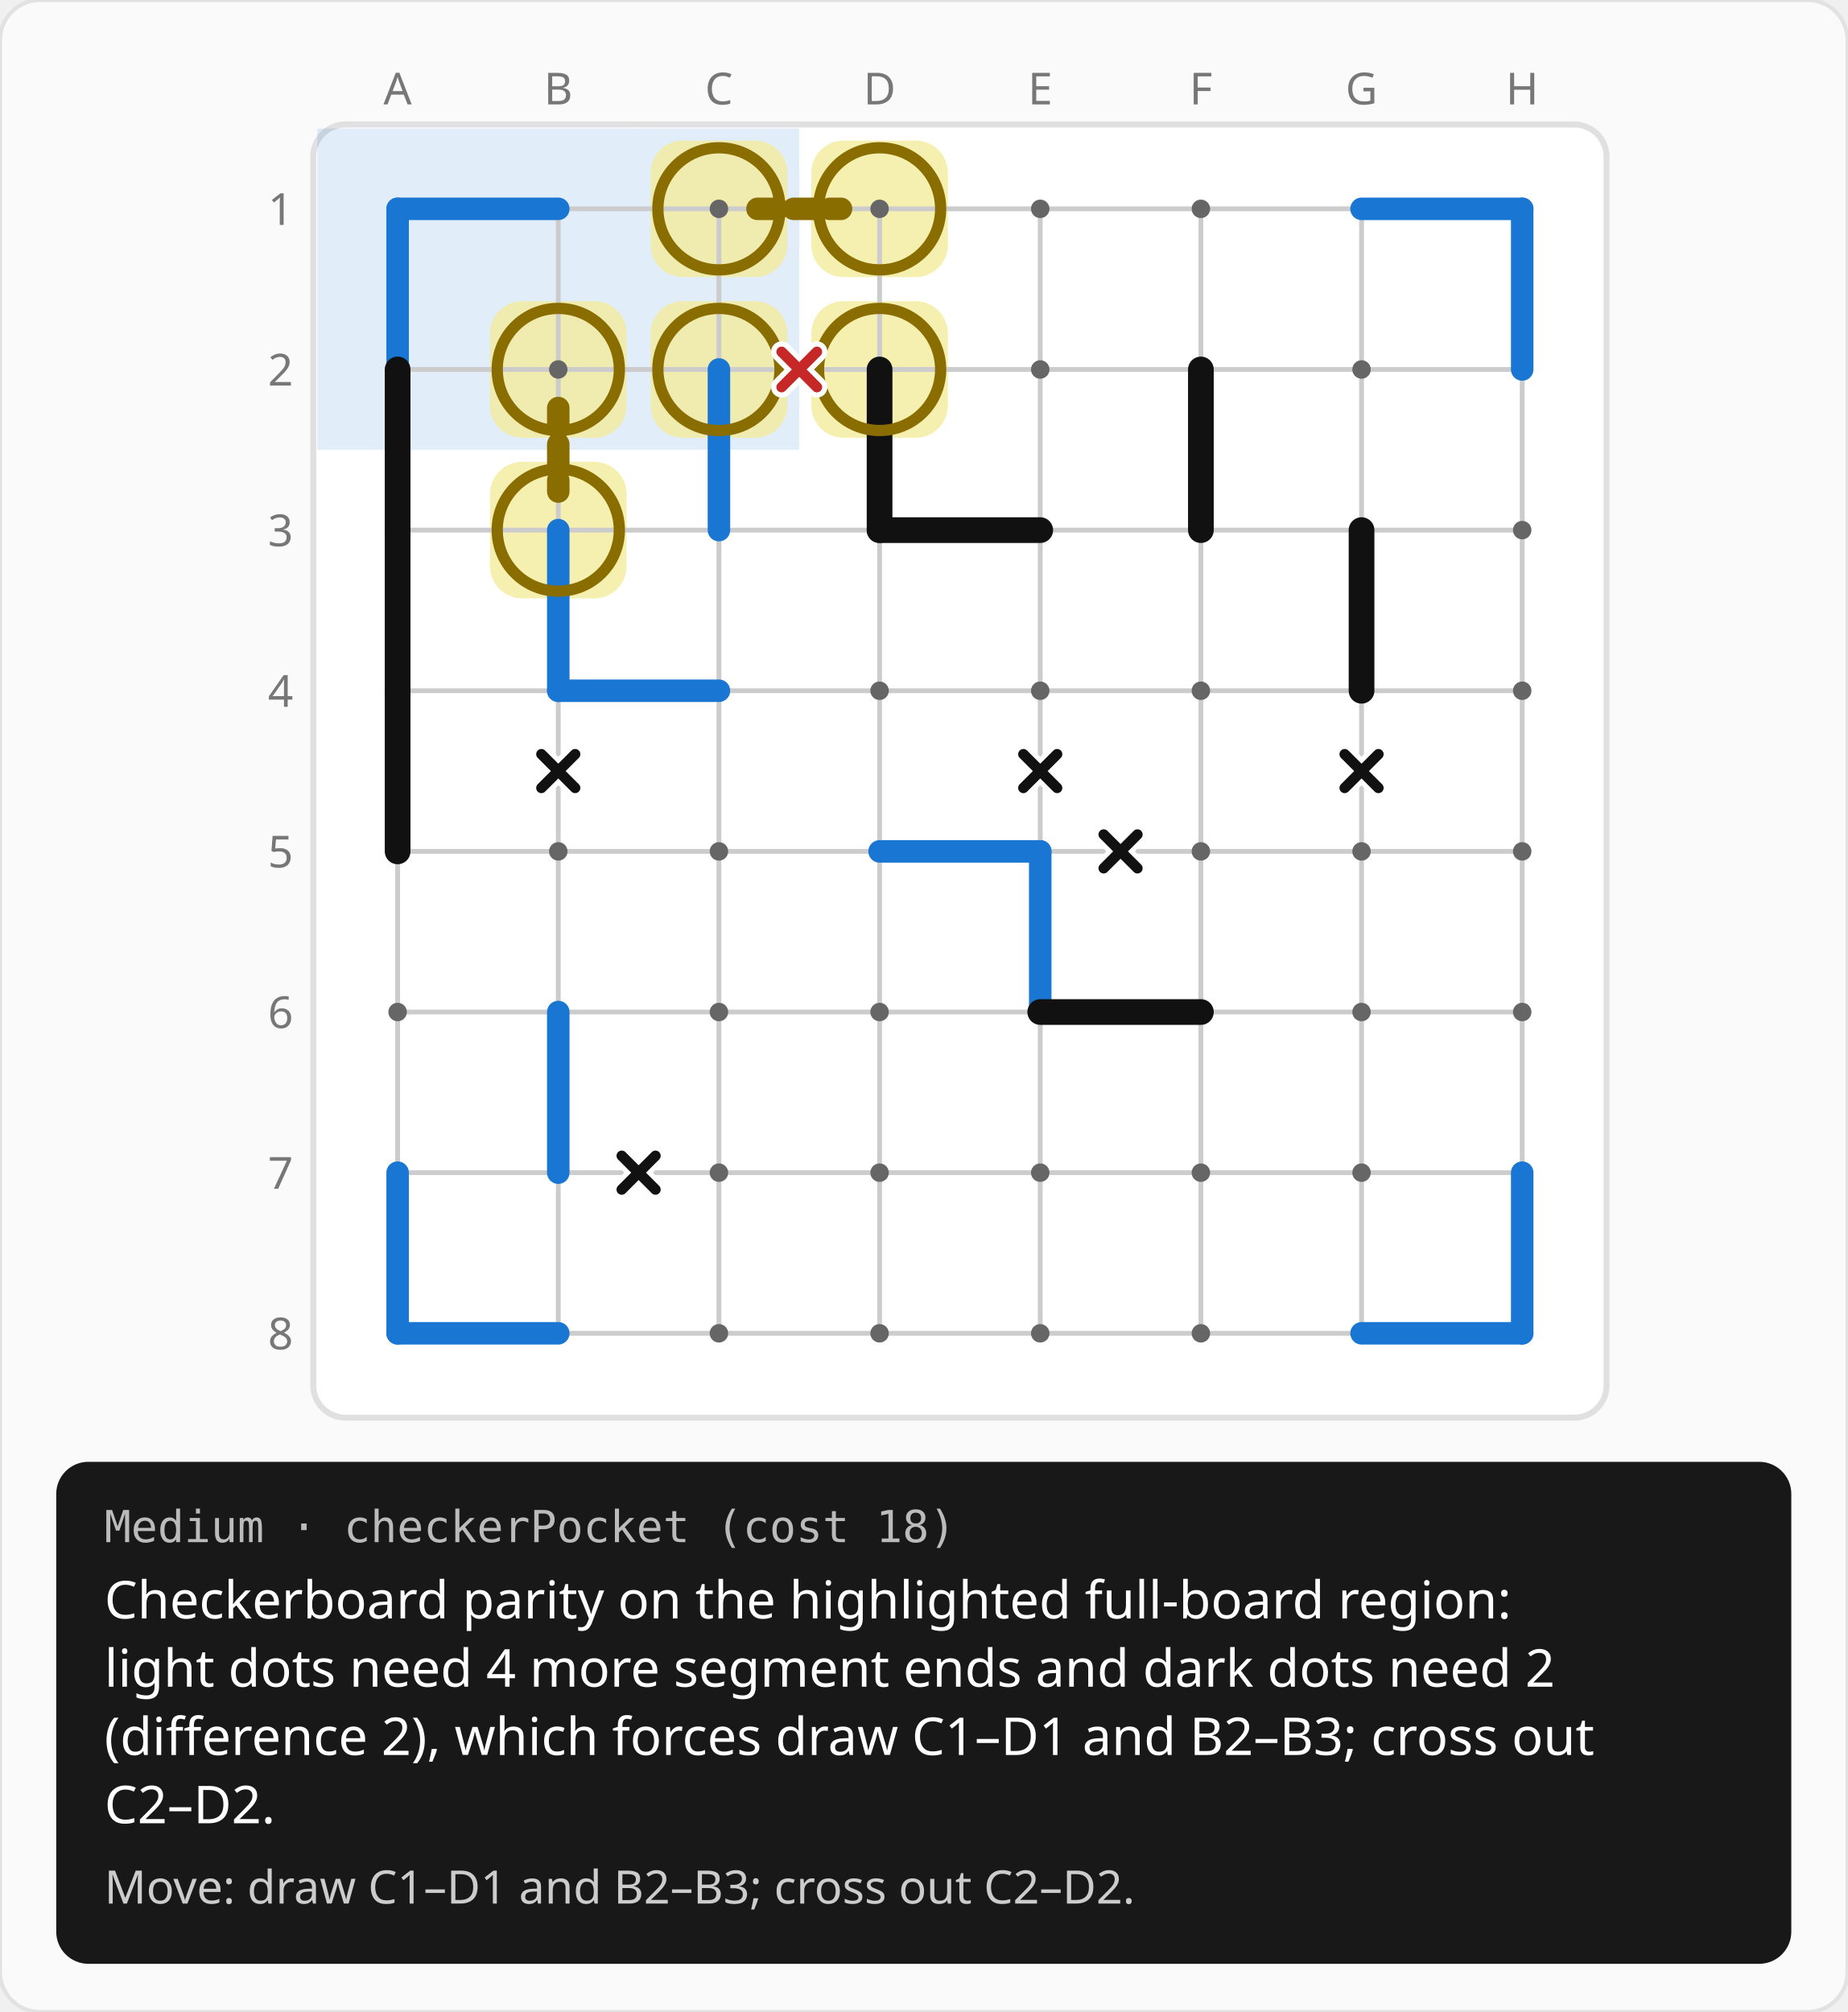
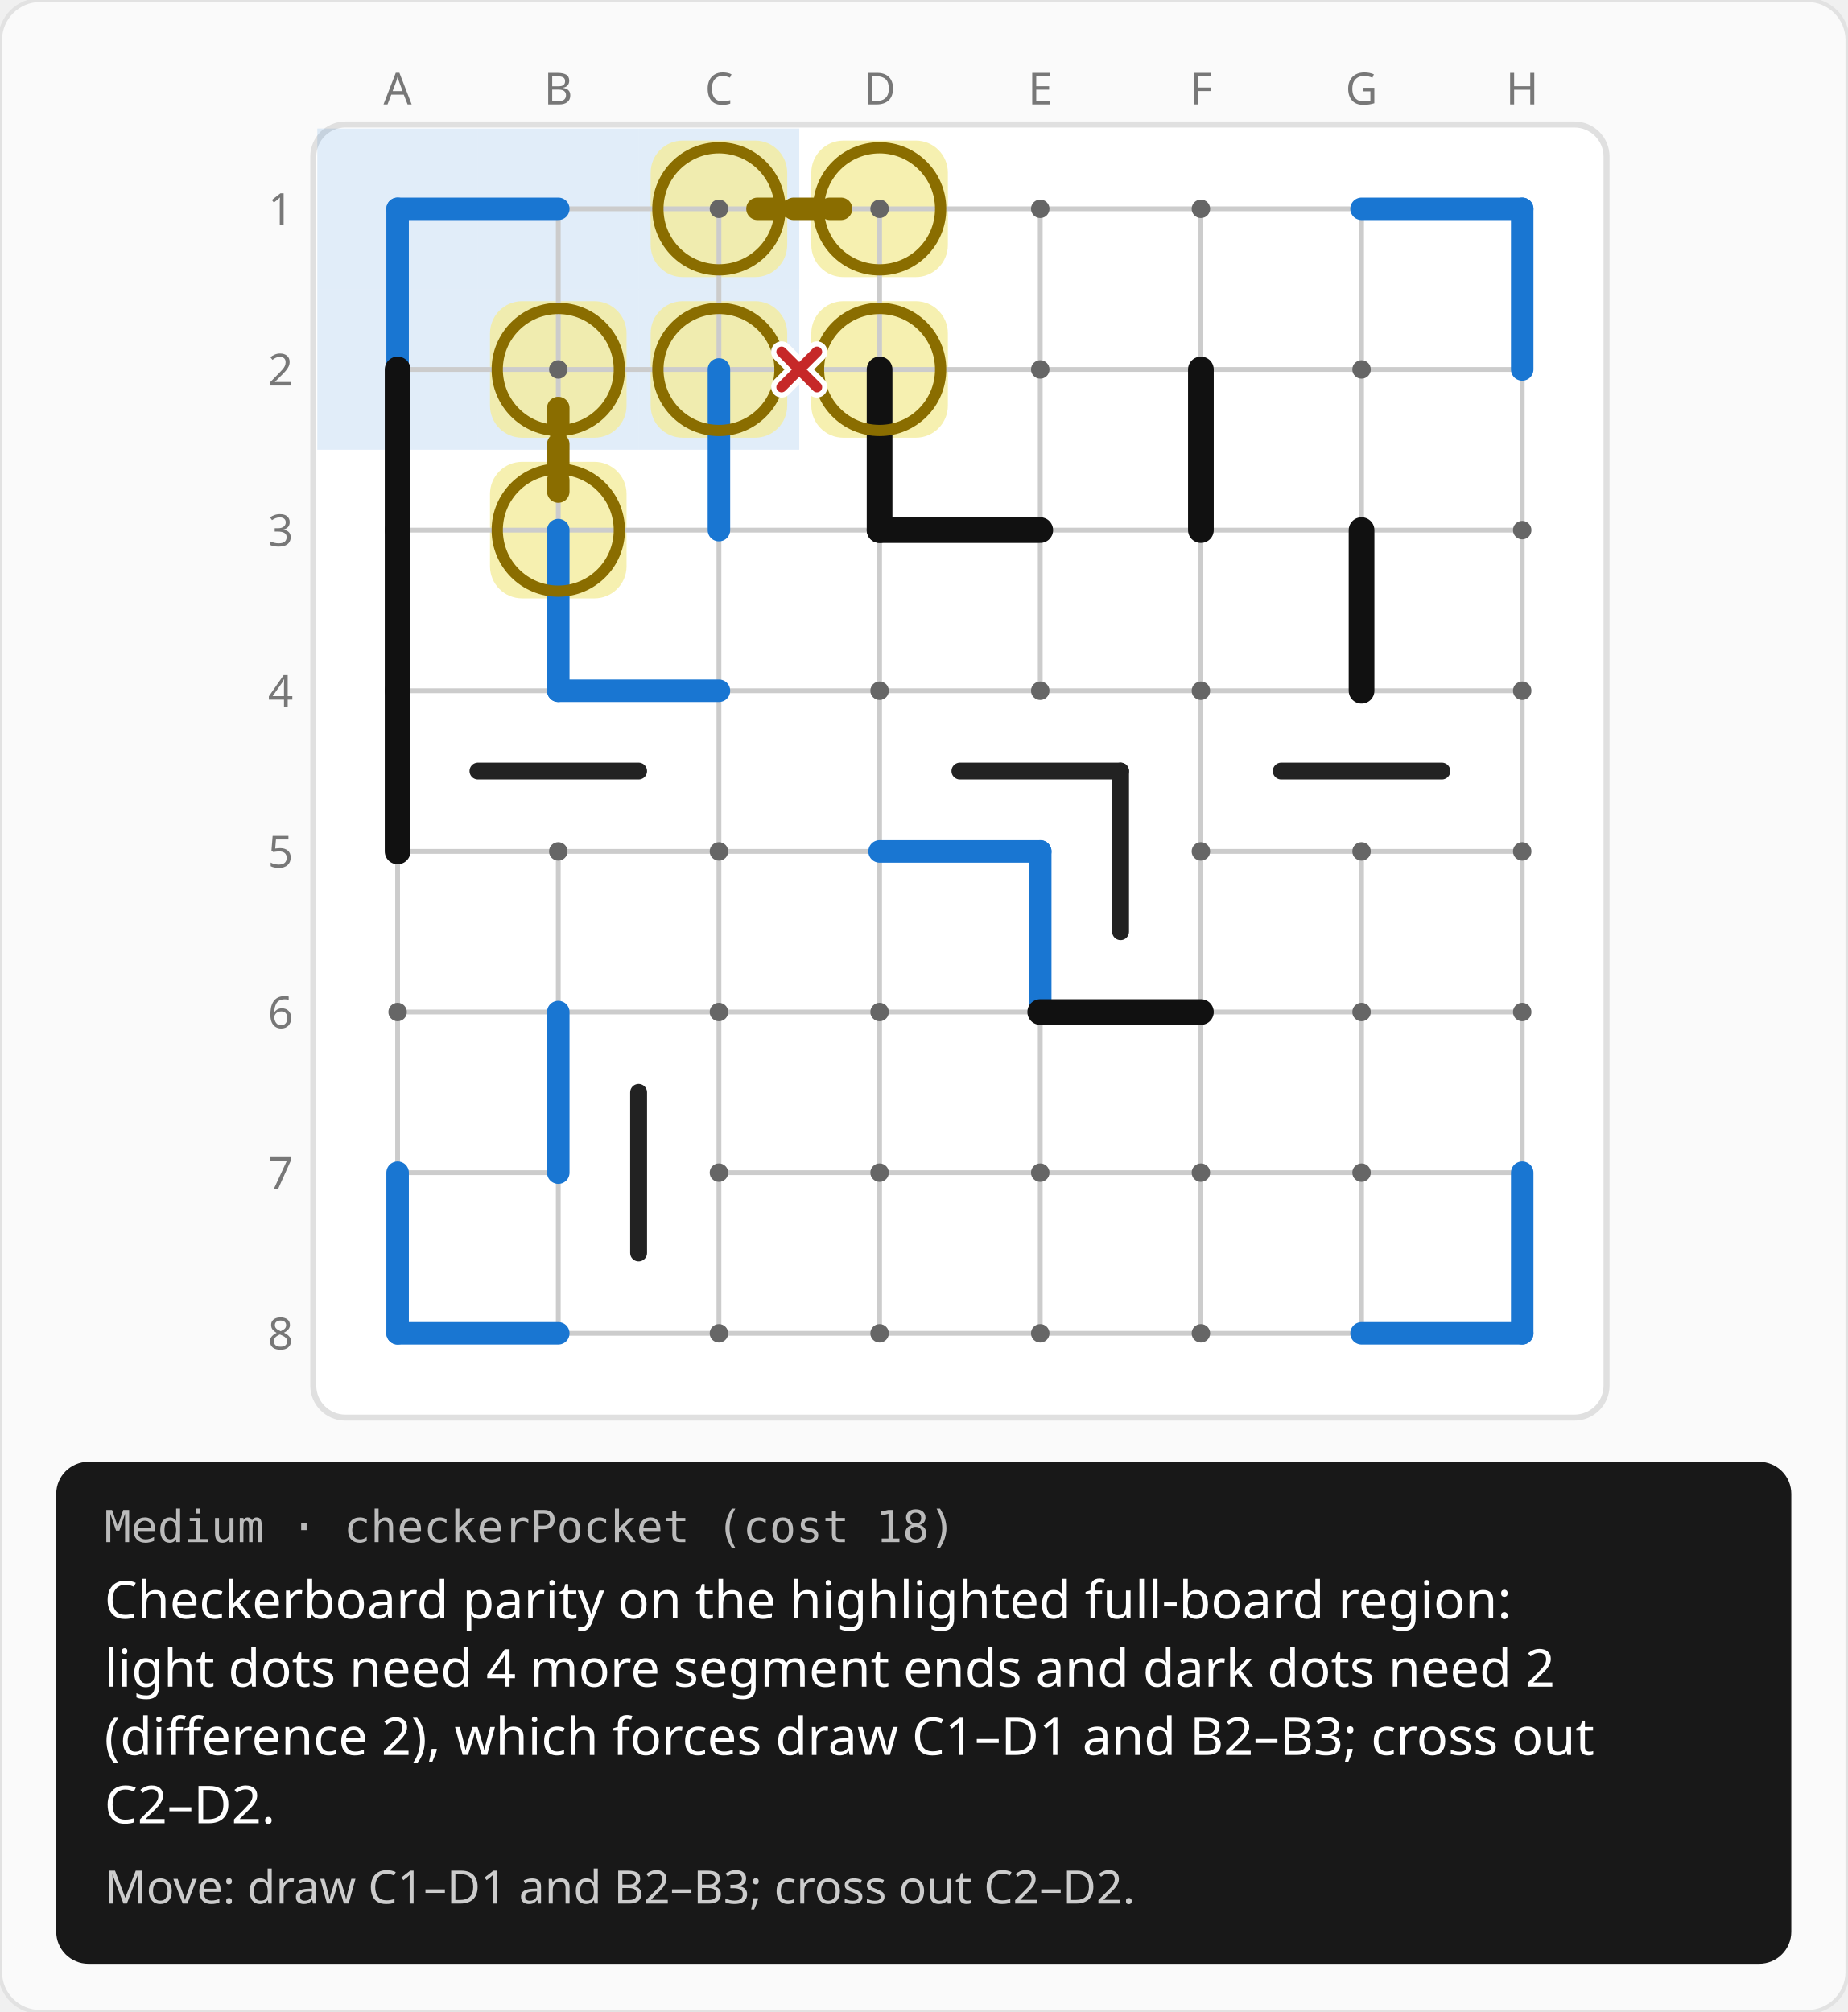
<svg xmlns="http://www.w3.org/2000/svg" width="460" height="501" viewBox="0 0 460 501">
  <rect width="460" height="501" rx="10" fill="#fafafa" stroke="#e2e2e2" />
  <defs>
    <pattern id="hatch" width="8" height="8" patternUnits="userSpaceOnUse" patternTransform="rotate(45)">
      <line x1="0" y1="0" x2="0" y2="8" stroke="#d55e00" stroke-width="3" opacity="0.55" />
    </pattern>
  </defs>
  <g transform="translate(59 12)">
    <text x="40" y="14" fill="#777777" font-size="11" font-family="system-ui, sans-serif" text-anchor="middle">A</text>
    <text x="80" y="14" fill="#777777" font-size="11" font-family="system-ui, sans-serif" text-anchor="middle">B</text>
    <text x="120" y="14" fill="#777777" font-size="11" font-family="system-ui, sans-serif" text-anchor="middle">C</text>
    <text x="160" y="14" fill="#777777" font-size="11" font-family="system-ui, sans-serif" text-anchor="middle">D</text>
    <text x="200" y="14" fill="#777777" font-size="11" font-family="system-ui, sans-serif" text-anchor="middle">E</text>
    <text x="240" y="14" fill="#777777" font-size="11" font-family="system-ui, sans-serif" text-anchor="middle">F</text>
    <text x="280" y="14" fill="#777777" font-size="11" font-family="system-ui, sans-serif" text-anchor="middle">G</text>
    <text x="320" y="14" fill="#777777" font-size="11" font-family="system-ui, sans-serif" text-anchor="middle">H</text>
    <text x="14" y="44" fill="#777777" font-size="11" font-family="system-ui, sans-serif" text-anchor="end">1</text>
    <text x="14" y="84" fill="#777777" font-size="11" font-family="system-ui, sans-serif" text-anchor="end">2</text>
    <text x="14" y="124" fill="#777777" font-size="11" font-family="system-ui, sans-serif" text-anchor="end">3</text>
    <text x="14" y="164" fill="#777777" font-size="11" font-family="system-ui, sans-serif" text-anchor="end">4</text>
    <text x="14" y="204" fill="#777777" font-size="11" font-family="system-ui, sans-serif" text-anchor="end">5</text>
    <text x="14" y="244" fill="#777777" font-size="11" font-family="system-ui, sans-serif" text-anchor="end">6</text>
    <text x="14" y="284" fill="#777777" font-size="11" font-family="system-ui, sans-serif" text-anchor="end">7</text>
    <text x="14" y="324" fill="#777777" font-size="11" font-family="system-ui, sans-serif" text-anchor="end">8</text>
    <g transform="translate(18 18)">
      <rect x="1" y="1" width="322" height="322" rx="8" fill="#ffffff" stroke="#e0e0e0" stroke-width="1.5" />
      <rect x="2" y="2" width="40" height="40" fill="rgba(25,118,210,0.13)" />
      <rect x="42" y="2" width="40" height="40" fill="rgba(25,118,210,0.13)" />
      <rect x="82" y="2" width="40" height="40" fill="rgba(25,118,210,0.13)" />
      <rect x="2" y="42" width="40" height="40" fill="rgba(25,118,210,0.13)" />
      <rect x="42" y="42" width="40" height="40" fill="rgba(25,118,210,0.13)" />
      <rect x="82" y="42" width="40" height="40" fill="rgba(25,118,210,0.13)" />
      <rect x="85" y="5" width="34" height="34" rx="8" fill="rgba(244,236,156,0.8)" />
      <rect x="125" y="5" width="34" height="34" rx="8" fill="rgba(244,236,156,0.8)" />
      <rect x="45" y="45" width="34" height="34" rx="8" fill="rgba(244,236,156,0.8)" />
      <rect x="45" y="85" width="34" height="34" rx="8" fill="rgba(244,236,156,0.8)" />
      <rect x="85" y="45" width="34" height="34" rx="8" fill="rgba(244,236,156,0.8)" />
      <rect x="125" y="45" width="34" height="34" rx="8" fill="rgba(244,236,156,0.8)" />
-       <line x1="22" y1="22" x2="302" y2="22" stroke="#cccccc" stroke-width="1.2" />
-       <line x1="22" y1="62" x2="302" y2="62" stroke="#cccccc" stroke-width="1.2" />
-       <line x1="22" y1="102" x2="302" y2="102" stroke="#cccccc" stroke-width="1.2" />
-       <line x1="22" y1="142" x2="302" y2="142" stroke="#cccccc" stroke-width="1.2" />
-       <line x1="22" y1="182" x2="302" y2="182" stroke="#cccccc" stroke-width="1.2" />
-       <line x1="22" y1="222" x2="302" y2="222" stroke="#cccccc" stroke-width="1.2" />
-       <line x1="22" y1="262" x2="302" y2="262" stroke="#cccccc" stroke-width="1.2" />
-       <line x1="22" y1="302" x2="302" y2="302" stroke="#cccccc" stroke-width="1.2" />
-       <line x1="22" y1="22" x2="22" y2="302" stroke="#cccccc" stroke-width="1.2" />
-       <line x1="62" y1="22" x2="62" y2="302" stroke="#cccccc" stroke-width="1.2" />
-       <line x1="102" y1="22" x2="102" y2="302" stroke="#cccccc" stroke-width="1.2" />
-       <line x1="142" y1="22" x2="142" y2="302" stroke="#cccccc" stroke-width="1.2" />
-       <line x1="182" y1="22" x2="182" y2="302" stroke="#cccccc" stroke-width="1.2" />
-       <line x1="222" y1="22" x2="222" y2="302" stroke="#cccccc" stroke-width="1.2" />
-       <line x1="262" y1="22" x2="262" y2="302" stroke="#cccccc" stroke-width="1.2" />
-       <line x1="302" y1="22" x2="302" y2="302" stroke="#cccccc" stroke-width="1.2" />
+       <line x1="22" y1="22" x2="62" y2="22" stroke="#cccccc" stroke-width="1.2" />
+       <line x1="22" y1="22" x2="22" y2="62" stroke="#cccccc" stroke-width="1.2" />
+       <line x1="62" y1="22" x2="102" y2="22" stroke="#cccccc" stroke-width="1.2" />
+       <line x1="62" y1="22" x2="62" y2="62" stroke="#cccccc" stroke-width="1.2" />
+       <line x1="102" y1="22" x2="142" y2="22" stroke="#cccccc" stroke-width="1.2" />
+       <line x1="102" y1="22" x2="102" y2="62" stroke="#cccccc" stroke-width="1.2" />
+       <line x1="142" y1="22" x2="182" y2="22" stroke="#cccccc" stroke-width="1.2" />
+       <line x1="142" y1="22" x2="142" y2="62" stroke="#cccccc" stroke-width="1.2" />
+       <line x1="182" y1="22" x2="222" y2="22" stroke="#cccccc" stroke-width="1.2" />
+       <line x1="182" y1="22" x2="182" y2="62" stroke="#cccccc" stroke-width="1.2" />
+       <line x1="222" y1="22" x2="262" y2="22" stroke="#cccccc" stroke-width="1.2" />
+       <line x1="222" y1="22" x2="222" y2="62" stroke="#cccccc" stroke-width="1.2" />
+       <line x1="262" y1="22" x2="302" y2="22" stroke="#cccccc" stroke-width="1.2" />
+       <line x1="262" y1="22" x2="262" y2="62" stroke="#cccccc" stroke-width="1.2" />
+       <line x1="302" y1="22" x2="302" y2="62" stroke="#cccccc" stroke-width="1.2" />
+       <line x1="22" y1="62" x2="62" y2="62" stroke="#cccccc" stroke-width="1.2" />
+       <line x1="22" y1="62" x2="22" y2="102" stroke="#cccccc" stroke-width="1.2" />
+       <line x1="62" y1="62" x2="102" y2="62" stroke="#cccccc" stroke-width="1.2" />
+       <line x1="62" y1="62" x2="62" y2="102" stroke="#cccccc" stroke-width="1.2" />
+       <line x1="102" y1="62" x2="142" y2="62" stroke="#cccccc" stroke-width="1.2" />
+       <line x1="102" y1="62" x2="102" y2="102" stroke="#cccccc" stroke-width="1.2" />
+       <line x1="142" y1="62" x2="182" y2="62" stroke="#cccccc" stroke-width="1.2" />
+       <line x1="142" y1="62" x2="142" y2="102" stroke="#cccccc" stroke-width="1.2" />
+       <line x1="182" y1="62" x2="222" y2="62" stroke="#cccccc" stroke-width="1.2" />
+       <line x1="182" y1="62" x2="182" y2="102" stroke="#cccccc" stroke-width="1.2" />
+       <line x1="222" y1="62" x2="262" y2="62" stroke="#cccccc" stroke-width="1.2" />
+       <line x1="222" y1="62" x2="222" y2="102" stroke="#cccccc" stroke-width="1.2" />
+       <line x1="262" y1="62" x2="302" y2="62" stroke="#cccccc" stroke-width="1.2" />
+       <line x1="262" y1="62" x2="262" y2="102" stroke="#cccccc" stroke-width="1.2" />
+       <line x1="302" y1="62" x2="302" y2="102" stroke="#cccccc" stroke-width="1.2" />
+       <line x1="22" y1="102" x2="62" y2="102" stroke="#cccccc" stroke-width="1.2" />
+       <line x1="22" y1="102" x2="22" y2="142" stroke="#cccccc" stroke-width="1.2" />
+       <line x1="62" y1="102" x2="102" y2="102" stroke="#cccccc" stroke-width="1.2" />
+       <line x1="62" y1="102" x2="62" y2="142" stroke="#cccccc" stroke-width="1.2" />
+       <line x1="102" y1="102" x2="142" y2="102" stroke="#cccccc" stroke-width="1.2" />
+       <line x1="102" y1="102" x2="102" y2="142" stroke="#cccccc" stroke-width="1.2" />
+       <line x1="142" y1="102" x2="182" y2="102" stroke="#cccccc" stroke-width="1.2" />
+       <line x1="142" y1="102" x2="142" y2="142" stroke="#cccccc" stroke-width="1.2" />
+       <line x1="182" y1="102" x2="222" y2="102" stroke="#cccccc" stroke-width="1.2" />
+       <line x1="182" y1="102" x2="182" y2="142" stroke="#cccccc" stroke-width="1.2" />
+       <line x1="222" y1="102" x2="262" y2="102" stroke="#cccccc" stroke-width="1.2" />
+       <line x1="222" y1="102" x2="222" y2="142" stroke="#cccccc" stroke-width="1.2" />
+       <line x1="262" y1="102" x2="302" y2="102" stroke="#cccccc" stroke-width="1.2" />
+       <line x1="262" y1="102" x2="262" y2="142" stroke="#cccccc" stroke-width="1.2" />
+       <line x1="302" y1="102" x2="302" y2="142" stroke="#cccccc" stroke-width="1.2" />
+       <line x1="22" y1="142" x2="62" y2="142" stroke="#cccccc" stroke-width="1.2" />
+       <line x1="22" y1="142" x2="22" y2="182" stroke="#cccccc" stroke-width="1.2" />
+       <line x1="62" y1="142" x2="102" y2="142" stroke="#cccccc" stroke-width="1.2" />
+       <line x1="102" y1="142" x2="142" y2="142" stroke="#cccccc" stroke-width="1.2" />
+       <line x1="102" y1="142" x2="102" y2="182" stroke="#cccccc" stroke-width="1.2" />
+       <line x1="142" y1="142" x2="182" y2="142" stroke="#cccccc" stroke-width="1.2" />
+       <line x1="142" y1="142" x2="142" y2="182" stroke="#cccccc" stroke-width="1.2" />
+       <line x1="182" y1="142" x2="222" y2="142" stroke="#cccccc" stroke-width="1.2" />
+       <line x1="222" y1="142" x2="262" y2="142" stroke="#cccccc" stroke-width="1.2" />
+       <line x1="222" y1="142" x2="222" y2="182" stroke="#cccccc" stroke-width="1.2" />
+       <line x1="262" y1="142" x2="302" y2="142" stroke="#cccccc" stroke-width="1.2" />
+       <line x1="302" y1="142" x2="302" y2="182" stroke="#cccccc" stroke-width="1.2" />
+       <line x1="22" y1="182" x2="62" y2="182" stroke="#cccccc" stroke-width="1.2" />
+       <line x1="22" y1="182" x2="22" y2="222" stroke="#cccccc" stroke-width="1.2" />
+       <line x1="62" y1="182" x2="102" y2="182" stroke="#cccccc" stroke-width="1.2" />
+       <line x1="62" y1="182" x2="62" y2="222" stroke="#cccccc" stroke-width="1.2" />
+       <line x1="102" y1="182" x2="142" y2="182" stroke="#cccccc" stroke-width="1.2" />
+       <line x1="102" y1="182" x2="102" y2="222" stroke="#cccccc" stroke-width="1.2" />
+       <line x1="142" y1="182" x2="182" y2="182" stroke="#cccccc" stroke-width="1.2" />
+       <line x1="142" y1="182" x2="142" y2="222" stroke="#cccccc" stroke-width="1.2" />
+       <line x1="182" y1="182" x2="182" y2="222" stroke="#cccccc" stroke-width="1.2" />
+       <line x1="222" y1="182" x2="262" y2="182" stroke="#cccccc" stroke-width="1.2" />
+       <line x1="222" y1="182" x2="222" y2="222" stroke="#cccccc" stroke-width="1.2" />
+       <line x1="262" y1="182" x2="302" y2="182" stroke="#cccccc" stroke-width="1.2" />
+       <line x1="262" y1="182" x2="262" y2="222" stroke="#cccccc" stroke-width="1.2" />
+       <line x1="302" y1="182" x2="302" y2="222" stroke="#cccccc" stroke-width="1.2" />
+       <line x1="22" y1="222" x2="62" y2="222" stroke="#cccccc" stroke-width="1.2" />
+       <line x1="22" y1="222" x2="22" y2="262" stroke="#cccccc" stroke-width="1.2" />
+       <line x1="62" y1="222" x2="102" y2="222" stroke="#cccccc" stroke-width="1.2" />
+       <line x1="62" y1="222" x2="62" y2="262" stroke="#cccccc" stroke-width="1.2" />
+       <line x1="102" y1="222" x2="142" y2="222" stroke="#cccccc" stroke-width="1.2" />
+       <line x1="102" y1="222" x2="102" y2="262" stroke="#cccccc" stroke-width="1.2" />
+       <line x1="142" y1="222" x2="182" y2="222" stroke="#cccccc" stroke-width="1.2" />
+       <line x1="142" y1="222" x2="142" y2="262" stroke="#cccccc" stroke-width="1.2" />
+       <line x1="182" y1="222" x2="222" y2="222" stroke="#cccccc" stroke-width="1.2" />
+       <line x1="182" y1="222" x2="182" y2="262" stroke="#cccccc" stroke-width="1.2" />
+       <line x1="222" y1="222" x2="262" y2="222" stroke="#cccccc" stroke-width="1.2" />
+       <line x1="222" y1="222" x2="222" y2="262" stroke="#cccccc" stroke-width="1.2" />
+       <line x1="262" y1="222" x2="302" y2="222" stroke="#cccccc" stroke-width="1.2" />
+       <line x1="262" y1="222" x2="262" y2="262" stroke="#cccccc" stroke-width="1.2" />
+       <line x1="302" y1="222" x2="302" y2="262" stroke="#cccccc" stroke-width="1.2" />
+       <line x1="22" y1="262" x2="62" y2="262" stroke="#cccccc" stroke-width="1.2" />
+       <line x1="22" y1="262" x2="22" y2="302" stroke="#cccccc" stroke-width="1.2" />
+       <line x1="62" y1="262" x2="62" y2="302" stroke="#cccccc" stroke-width="1.2" />
+       <line x1="102" y1="262" x2="142" y2="262" stroke="#cccccc" stroke-width="1.2" />
+       <line x1="102" y1="262" x2="102" y2="302" stroke="#cccccc" stroke-width="1.2" />
+       <line x1="142" y1="262" x2="182" y2="262" stroke="#cccccc" stroke-width="1.2" />
+       <line x1="142" y1="262" x2="142" y2="302" stroke="#cccccc" stroke-width="1.2" />
+       <line x1="182" y1="262" x2="222" y2="262" stroke="#cccccc" stroke-width="1.2" />
+       <line x1="182" y1="262" x2="182" y2="302" stroke="#cccccc" stroke-width="1.2" />
+       <line x1="222" y1="262" x2="262" y2="262" stroke="#cccccc" stroke-width="1.2" />
+       <line x1="222" y1="262" x2="222" y2="302" stroke="#cccccc" stroke-width="1.2" />
+       <line x1="262" y1="262" x2="302" y2="262" stroke="#cccccc" stroke-width="1.2" />
+       <line x1="262" y1="262" x2="262" y2="302" stroke="#cccccc" stroke-width="1.2" />
+       <line x1="302" y1="262" x2="302" y2="302" stroke="#cccccc" stroke-width="1.2" />
+       <line x1="22" y1="302" x2="62" y2="302" stroke="#cccccc" stroke-width="1.2" />
+       <line x1="62" y1="302" x2="102" y2="302" stroke="#cccccc" stroke-width="1.2" />
+       <line x1="102" y1="302" x2="142" y2="302" stroke="#cccccc" stroke-width="1.2" />
+       <line x1="142" y1="302" x2="182" y2="302" stroke="#cccccc" stroke-width="1.2" />
+       <line x1="182" y1="302" x2="222" y2="302" stroke="#cccccc" stroke-width="1.2" />
+       <line x1="222" y1="302" x2="262" y2="302" stroke="#cccccc" stroke-width="1.2" />
+       <line x1="262" y1="302" x2="302" y2="302" stroke="#cccccc" stroke-width="1.2" />
      <circle cx="22" cy="22" r="2.3" fill="#666666" />
      <circle cx="62" cy="22" r="2.3" fill="#666666" />
      <circle cx="102" cy="22" r="2.3" fill="#666666" />
      <circle cx="142" cy="22" r="2.3" fill="#666666" />
      <circle cx="182" cy="22" r="2.3" fill="#666666" />
      <circle cx="222" cy="22" r="2.3" fill="#666666" />
      <circle cx="262" cy="22" r="2.3" fill="#666666" />
      <circle cx="302" cy="22" r="2.3" fill="#666666" />
      <circle cx="22" cy="62" r="2.3" fill="#666666" />
      <circle cx="62" cy="62" r="2.3" fill="#666666" />
      <circle cx="102" cy="62" r="2.3" fill="#666666" />
      <circle cx="142" cy="62" r="2.3" fill="#666666" />
      <circle cx="182" cy="62" r="2.3" fill="#666666" />
      <circle cx="222" cy="62" r="2.3" fill="#666666" />
      <circle cx="262" cy="62" r="2.3" fill="#666666" />
      <circle cx="302" cy="62" r="2.3" fill="#666666" />
      <circle cx="22" cy="102" r="2.3" fill="#666666" />
      <circle cx="62" cy="102" r="2.3" fill="#666666" />
      <circle cx="102" cy="102" r="2.3" fill="#666666" />
      <circle cx="142" cy="102" r="2.3" fill="#666666" />
      <circle cx="182" cy="102" r="2.3" fill="#666666" />
      <circle cx="222" cy="102" r="2.3" fill="#666666" />
      <circle cx="262" cy="102" r="2.3" fill="#666666" />
      <circle cx="302" cy="102" r="2.3" fill="#666666" />
      <circle cx="22" cy="142" r="2.3" fill="#666666" />
      <circle cx="62" cy="142" r="2.3" fill="#666666" />
      <circle cx="102" cy="142" r="2.3" fill="#666666" />
      <circle cx="142" cy="142" r="2.3" fill="#666666" />
      <circle cx="182" cy="142" r="2.3" fill="#666666" />
      <circle cx="222" cy="142" r="2.3" fill="#666666" />
      <circle cx="262" cy="142" r="2.3" fill="#666666" />
      <circle cx="302" cy="142" r="2.3" fill="#666666" />
      <circle cx="22" cy="182" r="2.3" fill="#666666" />
      <circle cx="62" cy="182" r="2.3" fill="#666666" />
      <circle cx="102" cy="182" r="2.3" fill="#666666" />
      <circle cx="142" cy="182" r="2.3" fill="#666666" />
      <circle cx="182" cy="182" r="2.3" fill="#666666" />
      <circle cx="222" cy="182" r="2.3" fill="#666666" />
      <circle cx="262" cy="182" r="2.3" fill="#666666" />
      <circle cx="302" cy="182" r="2.3" fill="#666666" />
      <circle cx="22" cy="222" r="2.3" fill="#666666" />
      <circle cx="62" cy="222" r="2.3" fill="#666666" />
      <circle cx="102" cy="222" r="2.3" fill="#666666" />
      <circle cx="142" cy="222" r="2.3" fill="#666666" />
      <circle cx="182" cy="222" r="2.3" fill="#666666" />
      <circle cx="222" cy="222" r="2.3" fill="#666666" />
      <circle cx="262" cy="222" r="2.3" fill="#666666" />
      <circle cx="302" cy="222" r="2.3" fill="#666666" />
      <circle cx="22" cy="262" r="2.3" fill="#666666" />
      <circle cx="62" cy="262" r="2.3" fill="#666666" />
      <circle cx="102" cy="262" r="2.3" fill="#666666" />
      <circle cx="142" cy="262" r="2.3" fill="#666666" />
      <circle cx="182" cy="262" r="2.3" fill="#666666" />
      <circle cx="222" cy="262" r="2.3" fill="#666666" />
      <circle cx="262" cy="262" r="2.3" fill="#666666" />
      <circle cx="302" cy="262" r="2.3" fill="#666666" />
      <circle cx="22" cy="302" r="2.3" fill="#666666" />
      <circle cx="62" cy="302" r="2.3" fill="#666666" />
      <circle cx="102" cy="302" r="2.3" fill="#666666" />
      <circle cx="142" cy="302" r="2.3" fill="#666666" />
      <circle cx="182" cy="302" r="2.3" fill="#666666" />
      <circle cx="222" cy="302" r="2.3" fill="#666666" />
      <circle cx="262" cy="302" r="2.3" fill="#666666" />
      <circle cx="302" cy="302" r="2.3" fill="#666666" />
      <line x1="22" y1="22" x2="62" y2="22" stroke="#1976d2" stroke-width="5.6" stroke-linecap="round" />
      <line x1="22" y1="22" x2="22" y2="62" stroke="#1976d2" stroke-width="5.6" stroke-linecap="round" />
      <line x1="262" y1="22" x2="302" y2="22" stroke="#1976d2" stroke-width="5.6" stroke-linecap="round" />
      <line x1="302" y1="22" x2="302" y2="62" stroke="#1976d2" stroke-width="5.6" stroke-linecap="round" />
      <line x1="22" y1="62" x2="22" y2="102" stroke="#111111" stroke-width="6.4" stroke-linecap="round" />
      <line x1="102" y1="62" x2="102" y2="102" stroke="#1976d2" stroke-width="5.6" stroke-linecap="round" />
      <line x1="142" y1="62" x2="142" y2="102" stroke="#111111" stroke-width="6.4" stroke-linecap="round" />
      <line x1="222" y1="62" x2="222" y2="102" stroke="#111111" stroke-width="6.4" stroke-linecap="round" />
      <line x1="22" y1="102" x2="22" y2="142" stroke="#111111" stroke-width="6.4" stroke-linecap="round" />
      <line x1="62" y1="102" x2="62" y2="142" stroke="#1976d2" stroke-width="5.6" stroke-linecap="round" />
      <line x1="142" y1="102" x2="182" y2="102" stroke="#111111" stroke-width="6.4" stroke-linecap="round" />
      <line x1="262" y1="102" x2="262" y2="142" stroke="#111111" stroke-width="6.4" stroke-linecap="round" />
      <line x1="22" y1="142" x2="22" y2="182" stroke="#111111" stroke-width="6.4" stroke-linecap="round" />
      <line x1="62" y1="142" x2="102" y2="142" stroke="#1976d2" stroke-width="5.6" stroke-linecap="round" />
      <line x1="142" y1="182" x2="182" y2="182" stroke="#1976d2" stroke-width="5.6" stroke-linecap="round" />
      <line x1="182" y1="182" x2="182" y2="222" stroke="#1976d2" stroke-width="5.6" stroke-linecap="round" />
      <line x1="62" y1="222" x2="62" y2="262" stroke="#1976d2" stroke-width="5.6" stroke-linecap="round" />
      <line x1="182" y1="222" x2="222" y2="222" stroke="#111111" stroke-width="6.4" stroke-linecap="round" />
      <line x1="22" y1="262" x2="22" y2="302" stroke="#1976d2" stroke-width="5.6" stroke-linecap="round" />
      <line x1="302" y1="262" x2="302" y2="302" stroke="#1976d2" stroke-width="5.6" stroke-linecap="round" />
      <line x1="22" y1="302" x2="62" y2="302" stroke="#1976d2" stroke-width="5.6" stroke-linecap="round" />
      <line x1="262" y1="302" x2="302" y2="302" stroke="#1976d2" stroke-width="5.6" stroke-linecap="round" />
-       <path d="M57.8 157.8L66.2 166.2M57.8 166.2L66.2 157.8" stroke="#ffffff" stroke-width="5" stroke-linecap="round" />
-       <path d="M57.8 157.8L66.2 166.2M57.8 166.2L66.2 157.8" stroke="#111111" stroke-width="2.6" stroke-linecap="round" />
-       <path d="M177.8 157.8L186.2 166.2M177.8 166.2L186.2 157.8" stroke="#ffffff" stroke-width="5" stroke-linecap="round" />
-       <path d="M177.8 157.8L186.2 166.2M177.8 166.2L186.2 157.8" stroke="#111111" stroke-width="2.6" stroke-linecap="round" />
-       <path d="M257.8 157.8L266.2 166.2M257.8 166.2L266.2 157.8" stroke="#ffffff" stroke-width="5" stroke-linecap="round" />
-       <path d="M257.8 157.8L266.2 166.2M257.8 166.2L266.2 157.8" stroke="#111111" stroke-width="2.6" stroke-linecap="round" />
-       <path d="M197.8 177.8L206.2 186.2M197.8 186.2L206.2 177.8" stroke="#ffffff" stroke-width="5" stroke-linecap="round" />
-       <path d="M197.8 177.8L206.2 186.2M197.8 186.2L206.2 177.8" stroke="#111111" stroke-width="2.6" stroke-linecap="round" />
-       <path d="M77.8 257.8L86.2 266.2M77.8 266.2L86.2 257.8" stroke="#ffffff" stroke-width="5" stroke-linecap="round" />
-       <path d="M77.8 257.8L86.2 266.2M77.8 266.2L86.2 257.8" stroke="#111111" stroke-width="2.6" stroke-linecap="round" />
+       <line x1="42" y1="162" x2="82" y2="162" stroke="#222222" stroke-width="4.2" stroke-linecap="round" />
+       <line x1="162" y1="162" x2="202" y2="162" stroke="#222222" stroke-width="4.2" stroke-linecap="round" />
+       <line x1="242" y1="162" x2="282" y2="162" stroke="#222222" stroke-width="4.2" stroke-linecap="round" />
+       <line x1="202" y1="162" x2="202" y2="202" stroke="#222222" stroke-width="4.2" stroke-linecap="round" />
+       <line x1="82" y1="242" x2="82" y2="282" stroke="#222222" stroke-width="4.2" stroke-linecap="round" />
      <circle cx="102" cy="22" r="15.2" fill="none" stroke="#8a6d00" stroke-width="2.8" />
      <circle cx="142" cy="22" r="15.2" fill="none" stroke="#8a6d00" stroke-width="2.8" />
      <circle cx="62" cy="62" r="15.2" fill="none" stroke="#8a6d00" stroke-width="2.8" />
      <circle cx="62" cy="102" r="15.2" fill="none" stroke="#8a6d00" stroke-width="2.8" />
      <circle cx="102" cy="62" r="15.2" fill="none" stroke="#8a6d00" stroke-width="2.8" />
      <circle cx="142" cy="62" r="15.2" fill="none" stroke="#8a6d00" stroke-width="2.8" />
      <line x1="111.6" y1="22" x2="132.4" y2="22" stroke="#8a6d00" stroke-width="5.6" stroke-linecap="round" stroke-dasharray="5 4" />
      <line x1="62" y1="71.6" x2="62" y2="92.4" stroke="#8a6d00" stroke-width="5.6" stroke-linecap="round" stroke-dasharray="5 4" />
      <path d="M117.6 57.6L126.4 66.4M117.6 66.4L126.4 57.6" stroke="#ffffff" stroke-width="5.2" stroke-linecap="round" />
      <path d="M117.6 57.6L126.4 66.4M117.6 66.4L126.4 57.6" stroke="#c62828" stroke-width="2.6" stroke-linecap="round" />
    </g>
  </g>
  <rect x="14" y="364" width="432" height="125" rx="8" fill="#181818" />
  <text x="26" y="384" fill="#bbbbbb" font-size="11" font-family="ui-monospace, Menlo, monospace">Medium · checkerPocket (cost 18)</text>
  <text x="26" y="403" fill="#ffffff" font-size="13" font-family="system-ui, sans-serif">Checkerboard parity on the highlighted full-board region:</text>
  <text x="26" y="420" fill="#ffffff" font-size="13" font-family="system-ui, sans-serif">light dots need 4 more segment ends and dark dots need 2</text>
  <text x="26" y="437" fill="#ffffff" font-size="13" font-family="system-ui, sans-serif">(difference 2), which forces draw C1–D1 and B2–B3; cross out</text>
  <text x="26" y="454" fill="#ffffff" font-size="13" font-family="system-ui, sans-serif">C2–D2.</text>
  <text x="26" y="474" fill="#cccccc" font-size="11.5" font-family="system-ui, sans-serif">Move: draw C1–D1 and B2–B3; cross out C2–D2.</text>
</svg>
